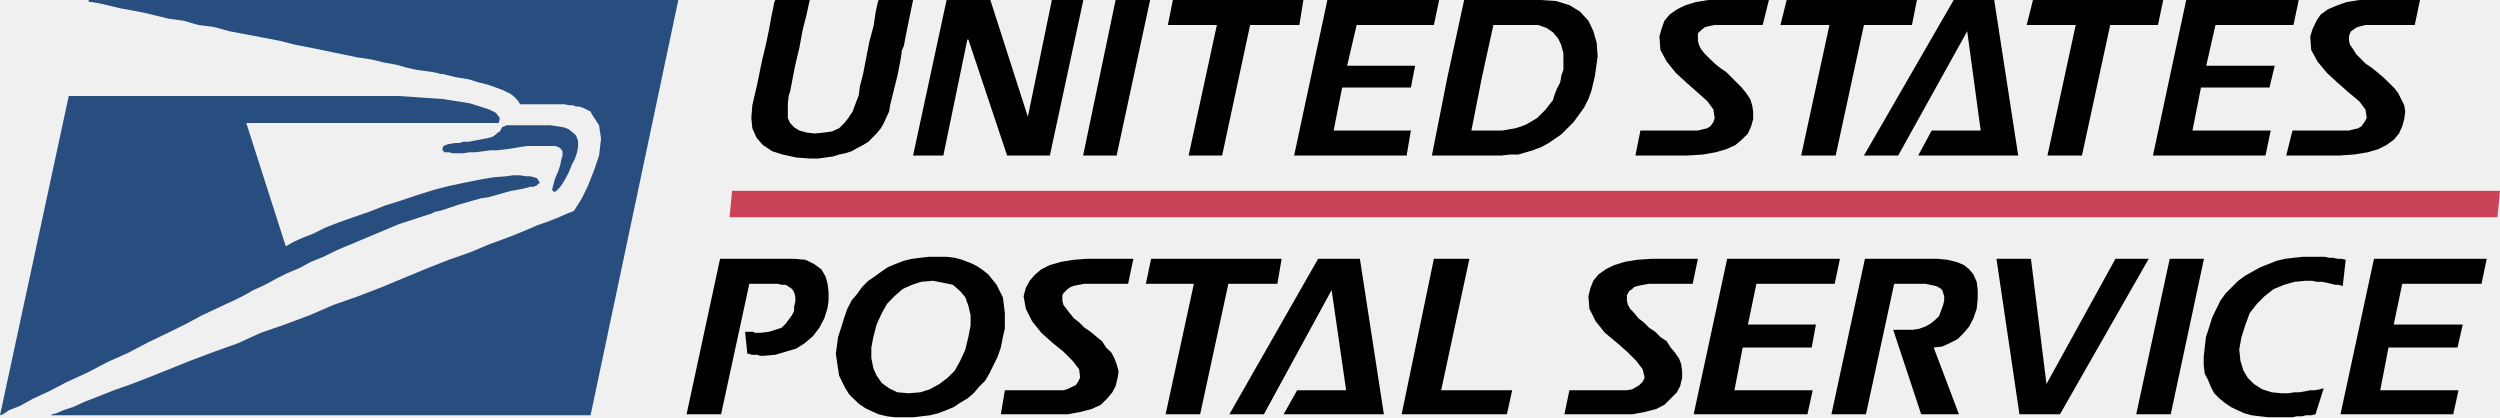
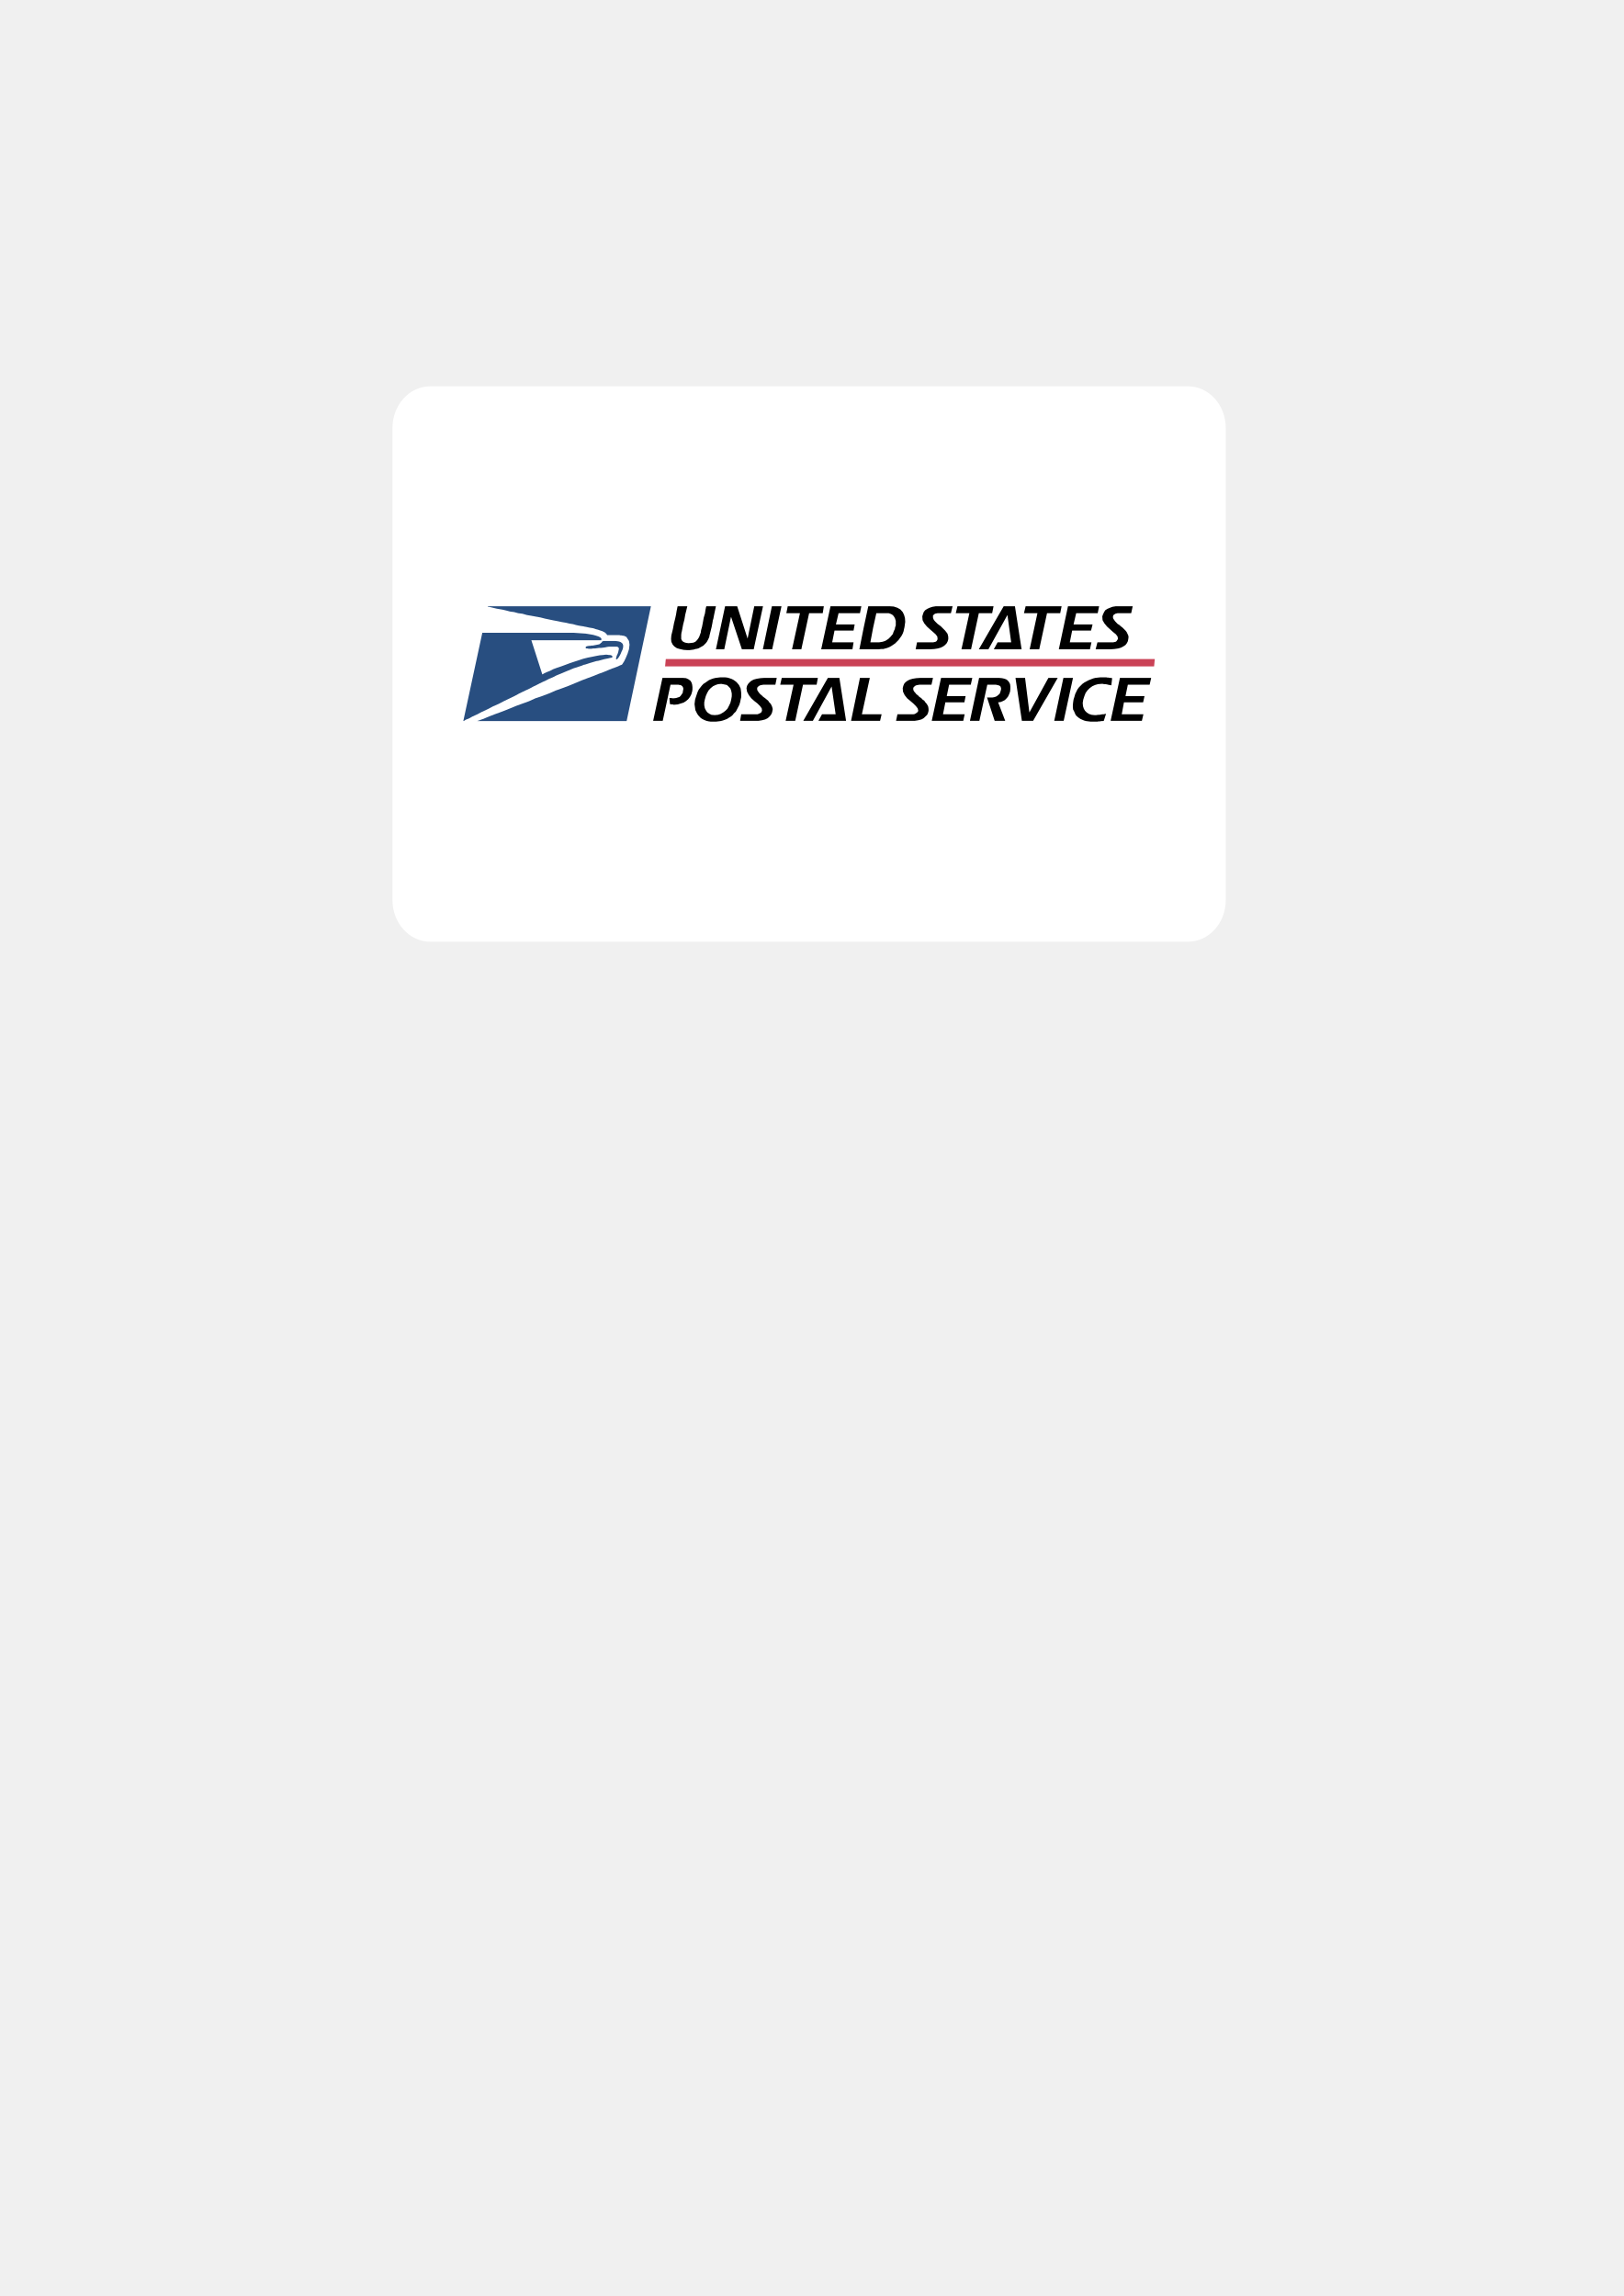
- <svg xmlns="http://www.w3.org/2000/svg" xml:space="preserve" width="9999" height="1669" preserveAspectRatio="xMidYMid meet" version="1.1" style="shape-rendering:geometricPrecision; text-rendering:geometricPrecision; image-rendering:optimizeQuality; fill-rule:evenodd; clip-rule:evenodd" viewBox="826 2245 9999 1669">
+ <svg xmlns="http://www.w3.org/2000/svg" xml:space="preserve" width="11.693in" height="16.535in" preserveAspectRatio="xMidYMid meet" version="1.1" style="shape-rendering:geometricPrecision; text-rendering:geometricPrecision; image-rendering:optimizeQuality; fill-rule:evenodd; clip-rule:evenodd" viewBox="0 0 11693 16535">
  <defs>
    <style type="text/css">
   
-     .fil2 {fill:black}
-     .fil0 {fill:#284E80}
-     .fil1 {fill:#CA4256}
+     .fil3 {fill:black}
+     .fil1 {fill:#284E80}
+     .fil2 {fill:#CA4256}
+     .fil0 {fill:white}
   
  </style>
  </defs>
  <g id="Layer_x0020_1">
-     <g id="_2274733801984">
-       <g id="_1775888053008">
-         <polygon class="fil0" points="1181,2253 1193,2253 1214,2257 1239,2262 1306,2278 1398,2295 1448,2307 1502,2320 1561,2328 1619,2345 1682,2353 1744,2370 1944,2408 2007,2424 2074,2437 2132,2449 2195,2462 2253,2474 2312,2483 2362,2495 2412,2504 2454,2516 2491,2524 2525,2529 2554,2533 2575,2537 2587,2541 2596,2541 2650,2554 2700,2562 2742,2575 2775,2583 2809,2595 2834,2604 2867,2620 2879,2629 2900,2650 2900,2654 2905,2658 2905,2662 3084,2662 3101,2666 3117,2666 3130,2671 3142,2671 3155,2675 3188,2691 3192,2700 3222,2746 3230,2800 3222,2867 3201,2929 3176,2992 3151,3042 3130,3075 3122,3088 3113,3092 3092,3100 3063,3113 3021,3130 2975,3146 2917,3171 2854,3196 2783,3222 2704,3255 2621,3284 2537,3317 2354,3393 2258,3430 2161,3464 2066,3505 1965,3543 1869,3576 1777,3618 1682,3652 1594,3685 1427,3752 1352,3781 1281,3806 1218,3831 1164,3852 1118,3873 1081,3885 1051,3898 1035,3902 1030,3906 3188,3906 3539,2245 1181,2245 " />
-         <polygon class="fil0" points="2796,2792 2783,2796 2700,2812 2679,2812 2662,2817 2646,2817 2621,2821 2608,2825 2600,2829 2596,2838 2596,2846 2604,2854 2621,2854 2637,2858 2679,2858 2704,2854 2729,2854 2788,2846 2817,2846 2850,2842 2879,2838 2905,2833 2934,2829 3046,2829 3059,2833 3067,2838 3076,2850 3076,2867 3071,2883 3067,2904 3059,2929 3046,2959 3038,2988 3034,3004 3042,3013 3051,3009 3067,2992 3076,2979 3088,2959 3101,2934 3113,2904 3126,2879 3134,2854 3138,2833 3138,2808 3130,2787 3117,2775 3101,2762 3080,2754 3055,2750 3026,2746 2850,2746 2846,2750 2842,2750 2834,2754 2825,2771 2817,2775 2809,2783 " />
-         <polygon class="fil0" points="1101,2629 826,3906 838,3902 863,3885 905,3869 959,3839 1022,3810 1093,3773 1176,3735 1256,3693 1339,3656 1419,3614 1498,3576 1573,3539 1636,3505 1690,3480 1732,3460 1761,3447 1803,3426 1840,3405 1886,3384 1932,3359 1974,3338 2024,3317 2070,3292 2120,3272 2170,3247 2420,3142 2533,3105 2550,3100 2566,3092 2587,3088 2662,3063 2750,3038 2779,3034 2867,3009 2917,3000 2934,2996 2946,2992 2959,2992 2971,2988 2980,2979 2984,2979 2984,2975 2975,2959 2963,2954 2946,2950 2930,2950 2905,2946 2879,2946 2850,2950 2800,2954 2746,2963 2687,2975 2625,2988 2562,3004 2495,3025 2433,3046 2366,3067 2303,3092 2241,3113 2182,3134 2128,3155 2078,3180 2036,3196 1999,3213 1969,3230 1811,2737 2821,2737 2825,2717 2809,2696 2783,2683 2746,2671 2704,2658 2596,2641 2420,2629 " />
-         <polygon class="fil1" points="10815,3114 3744,3114 3754,3008 10825,3008 " />
-         <path class="fil2" d="M4065 2879l-54 -4 -55 -12 -41 -13 -38 -25 -25 -29 -17 -38 -4 -41 4 -51 21 -91 17 -84 17 -71 12 -58 9 -50 8 -38 4 -21 4 -8 138 0 -4 16 -9 42 -16 63 -13 71 -17 71 -20 104 -5 13 -4 33 0 59 9 20 16 17 21 13 29 8 34 4 37 -4 30 -4 29 -13 21 -21 16 -20 17 -26 25 -66 4 -34 13 -50 12 -62 13 -67 17 -63 8 -54 8 -38 4 -12 138 0 -25 121 -12 63 -9 20 0 9 -4 25 -12 62 -30 121 -4 25 -12 26 -9 20 -12 21 -17 21 -33 33 -21 13 -25 13 -21 12 -25 8 -25 5 -25 8 -59 8 -33 0zm6419 -534l-197 0 -33 8 -25 17 -4 8 -4 13 0 17 4 16 12 17 13 21 37 37 25 17 21 17 25 21 42 41 17 21 25 50 4 25 -4 30 -8 29 -13 29 -21 25 -29 21 -34 17 -41 12 -55 9 -58 4 -213 0 25 -100 226 0 20 -5 17 -4 13 -8 12 -17 9 -16 -5 -34 -25 -33 -41 -34 -42 -37 -46 -42 -38 -46 -25 -46 -4 -54 9 -29 16 -34 17 -25 29 -21 38 -16 37 -13 51 -8 242 0 -21 100 0 0 0 0zm-485 0l-312 0 -37 163 274 0 -21 87 -274 0 -34 172 313 0 -21 100 -450 0 133 -622 450 0 -21 100 0 0 0 0zm-541 0l-192 0 -113 522 -138 0 113 -522 -196 0 25 -100 521 0 -21 100 0 0 1 0zm-960 522l54 -100 196 0 -54 -397 -276 497 -137 0 359 -622 162 0 96 622 -400 0 0 0zm-25 -522l-192 0 -113 522 -138 0 113 -522 -196 0 25 -100 521 0 -20 100 0 0 0 0zm-597 0l-192 0 -21 4 -17 4 -12 9 -17 16 0 30 4 16 8 17 17 21 38 37 21 17 25 17 62 62 17 21 17 25 8 25 4 25 0 30 -8 29 -13 29 -25 25 -25 21 -37 17 -42 12 -50 9 -63 4 -208 0 20 -100 230 0 21 -5 16 -4 13 -8 12 -17 5 -16 -5 -34 -24 -33 -38 -34 -42 -37 -46 -42 -37 -46 -25 -46 -4 -54 8 -29 12 -34 21 -25 30 -21 33 -16 42 -13 50 -8 242 0 -25 100 0 0 0 0zm-1261 209l-62 313 279 0 34 -4 33 0 58 -17 34 -13 29 -16 50 -34 50 -50 42 -58 17 -34 12 -33 9 -38 4 -16 4 -25 8 -59 -4 -54 -13 -46 -20 -42 -34 -37 -41 -25 -55 -17 -62 -4 -305 0 -67 309 0 0zm455 0l-4 21 -13 25 -8 20 -8 26 -13 16 -16 21 -34 34 -42 25 -20 8 -25 8 -51 9 -125 0 42 -213 46 -209 179 0 34 12 25 17 21 25 12 25 9 34 0 66 -9 25 0 5 0 0zm-509 -209l-309 0 -38 163 272 0 -17 87 -275 0 -34 172 309 0 -17 100 -450 0 133 -622 447 0 -21 100 0 0 0 0zm-538 0l-197 0 -112 522 -134 0 113 -522 -196 0 20 -100 522 0 -16 100 0 0 0 0zm-731 522l-134 0 130 -622 138 0 -134 622 0 0zm-267 0l-171 0 -155 -464 -4 0 -96 464 -121 0 134 -622 175 0 150 467 96 -467 126 0 -134 622zm-1144 801l-16 0 -9 -4 -25 0 -8 -4 -8 0 -9 -88 34 0 4 4 25 0 33 -4 50 -16 17 -17 25 -34 8 -16 0 -17 5 -21 0 -21 -5 -16 -8 -13 -25 -17 -17 0 -16 -4 -113 0 -113 522 -138 0 134 -622 296 0 46 4 34 17 29 21 17 29 8 29 4 34 0 33 -4 29 -13 42 -20 38 -25 33 -34 29 -33 21 -84 25 -46 4 0 0 0 0zm6870 -288l-317 0 -34 163 276 0 -21 92 -276 0 -33 171 313 0 -21 96 -451 0 134 -622 451 0 -21 100 0 0zm-555 9l-17 -5 -13 0 -33 -8 -21 -4 -21 0 -17 -4 -25 0 -45 4 -42 12 -42 17 -37 29 -30 30 -29 37 -17 46 -16 50 -9 50 5 46 12 38 17 29 25 25 33 21 38 12 41 4 25 0 25 -4 21 0 42 -8 17 0 21 -4 16 -4 -33 104 -17 4 -21 0 -16 4 -21 0 -17 4 -96 0 -67 -8 -29 -8 -29 -13 -25 -12 -25 -17 -21 -17 -21 -21 -13 -25 -12 -29 -13 -25 -4 -33 0 -34 4 -37 5 -42 12 -37 13 -42 33 -67 21 -29 50 -50 29 -21 59 -33 66 -26 34 -8 33 -4 38 -4 87 0 17 4 17 0 17 4 16 0 17 4 -12 105 0 0zm-688 513l-138 0 134 -622 137 0 -133 622 0 0zm-443 0l-162 0 -92 -622 138 0 62 501 276 -501 133 0 -355 622zm-505 -267l101 267 -151 0 -112 -338 79 0 25 -4 25 -9 21 -12 16 -13 17 -16 8 -21 9 -25 4 -17 0 -17 -8 -25 -9 -8 -16 -8 -42 -9 -125 0 -113 522 -138 0 134 -622 288 0 42 4 37 9 29 12 21 17 17 21 13 29 4 33 0 34 -4 41 -13 38 -17 33 -21 25 -25 25 -33 17 -29 13 -34 4 0 0 0 0zm-396 -255l-313 0 -34 163 272 0 -17 92 -276 0 -33 171 313 0 -21 96 -455 0 134 -622 451 0 -21 100 0 0zm-568 0l-175 0 -42 8 -17 5 -8 8 -12 8 -9 17 0 21 4 17 9 16 16 17 17 21 21 16 21 21 25 17 21 21 25 17 16 25 17 20 17 25 8 21 4 30 0 25 -8 33 -13 25 -50 50 -33 17 -46 12 -50 9 -271 0 20 -96 230 0 21 -4 16 -9 13 -8 13 -13 8 -16 -8 -34 -25 -33 -38 -38 -42 -37 -46 -38 -37 -46 -25 -50 -4 -50 8 -33 12 -30 21 -25 30 -21 33 -16 42 -13 50 -8 58 -4 184 0 -21 100zm-743 522l-421 0 129 -622 142 0 -113 526 284 0 -21 96zm-893 0l54 -96 196 0 -58 -401 -271 497 -138 0 355 -622 167 0 96 622 -401 0 0 0 0 0zm-25 -522l-196 0 -113 522 -138 0 113 -522 -192 0 21 -100 522 0 -17 100 0 0zm-597 0l-175 0 -42 8 -13 5 -12 8 -17 17 -4 8 0 21 4 17 25 33 17 21 21 16 21 21 25 17 25 21 21 17 16 25 21 20 13 25 8 21 8 30 -4 25 -8 33 -13 25 -21 25 -25 25 -37 17 -46 12 -50 9 -267 0 16 -96 234 0 17 -5 33 -16 9 -13 8 -17 -4 -33 -25 -33 -38 -38 -46 -37 -42 -38 -37 -46 -25 -50 -9 -50 9 -34 16 -29 21 -24 25 -21 34 -17 46 -13 50 -8 54 -4 184 0 -21 100zm-1160 213l-9 67 13 87 25 51 16 25 38 37 25 17 25 12 29 13 34 8 33 4 71 0 67 -8 33 -8 34 -13 29 -12 25 -17 29 -17 25 -21 21 -25 25 -25 17 -29 33 -67 13 -37 8 -42 8 -33 0 -63 -4 -33 -4 -30 -25 -50 -33 -41 -21 -17 -25 -17 -25 -12 -34 -13 -29 -8 -33 -4 -71 0 -67 8 -33 8 -34 13 -29 12 -25 17 -29 21 -25 17 -25 25 -21 29 -21 25 -17 33 -12 34 -13 42 -12 37zm521 0l-12 50 -21 46 -21 38 -29 29 -33 25 -38 21 -38 12 -46 4 -46 -4 -33 -16 -29 -21 -21 -30 -13 -29 -8 -41 0 -42 8 -42 13 -50 21 -46 21 -37 29 -30 33 -29 38 -17 37 -12 46 -4 42 8 38 8 29 25 21 25 12 34 9 37 0 42 -9 46 0 0z" />
+     <rect class="fil0" x="2826" y="2782" width="6000" height="4000" rx="272" ry="300" />
+     <g id="_2535104103600">
+       <g id="_2274733801984">
+         <g id="_1775888053008">
+           <polygon class="fil1" points="3513,4370 3519,4370 3529,4372 3542,4375 3575,4383 3621,4391 3646,4397 3672,4404 3702,4408 3731,4416 3762,4420 3793,4429 3893,4447 3924,4455 3957,4462 3986,4468 4018,4474 4046,4480 4076,4485 4101,4491 4126,4495 4147,4501 4165,4505 4182,4508 4196,4510 4207,4512 4213,4514 4217,4514 4244,4520 4269,4524 4290,4531 4306,4535 4323,4541 4336,4545 4352,4553 4358,4557 4369,4568 4369,4570 4371,4572 4371,4574 4460,4574 4469,4576 4477,4576 4483,4578 4489,4578 4496,4580 4512,4588 4514,4593 4529,4616 4533,4643 4529,4676 4519,4707 4506,4738 4494,4763 4483,4780 4479,4786 4475,4788 4464,4792 4450,4799 4429,4807 4406,4815 4377,4827 4346,4840 4310,4853 4271,4869 4230,4884 4188,4900 4097,4938 4049,4956 4001,4973 3953,4994 3903,5013 3855,5029 3809,5050 3762,5067 3718,5083 3635,5117 3598,5131 3562,5144 3531,5156 3504,5167 3481,5177 3463,5183 3448,5189 3440,5191 3437,5193 4512,5193 4687,4366 3513,4366 " />
+           <polygon class="fil1" points="4317,4639 4310,4641 4269,4649 4259,4649 4250,4651 4242,4651 4230,4653 4223,4655 4219,4657 4217,4662 4217,4666 4221,4670 4230,4670 4238,4672 4259,4672 4271,4670 4284,4670 4313,4666 4327,4666 4344,4664 4358,4662 4371,4659 4386,4657 4441,4657 4448,4659 4452,4662 4456,4668 4456,4676 4454,4684 4452,4694 4448,4707 4441,4722 4437,4736 4435,4744 4439,4749 4444,4747 4452,4738 4456,4732 4462,4722 4469,4709 4475,4694 4481,4682 4485,4670 4487,4659 4487,4647 4483,4636 4477,4630 4469,4624 4458,4620 4446,4618 4431,4616 4344,4616 4342,4618 4340,4618 4336,4620 4331,4628 4327,4630 4323,4634 " />
+           <polygon class="fil1" points="3473,4557 3336,5193 3342,5191 3354,5183 3375,5175 3402,5160 3433,5146 3469,5127 3510,5108 3550,5087 3591,5069 3631,5048 3671,5029 3708,5011 3739,4994 3766,4981 3787,4971 3801,4965 3822,4954 3841,4944 3864,4933 3887,4921 3908,4911 3932,4900 3955,4888 3980,4878 4005,4865 4130,4813 4186,4795 4194,4792 4202,4788 4213,4786 4250,4774 4294,4761 4308,4759 4352,4747 4377,4742 4386,4740 4392,4738 4398,4738 4404,4736 4409,4732 4411,4732 4411,4730 4406,4722 4400,4719 4392,4717 4384,4717 4371,4715 4358,4715 4344,4717 4319,4719 4292,4724 4263,4730 4232,4736 4200,4744 4167,4755 4136,4765 4103,4776 4071,4788 4041,4799 4011,4809 3984,4819 3959,4832 3938,4840 3920,4848 3905,4857 3826,4611 4329,4611 4331,4601 4323,4591 4310,4584 4292,4578 4271,4572 4217,4563 4130,4557 " />
+           <polygon class="fil2" points="8310,4799 4789,4799 4794,4746 8315,4746 " />
+           <path class="fil3" d="M4949 4682l-27 -2 -27 -6 -21 -6 -19 -13 -12 -14 -9 -19 -2 -21 2 -25 11 -45 8 -42 9 -36 6 -28 4 -25 4 -19 2 -11 2 -4 69 0 -2 8 -5 21 -8 32 -6 35 -9 35 -10 52 -2 6 -2 17 0 29 4 10 8 9 11 6 14 4 17 2 19 -2 15 -2 14 -6 11 -11 8 -10 8 -13 12 -33 2 -16 7 -25 6 -31 6 -34 9 -31 4 -27 4 -19 2 -6 69 0 -13 61 -6 31 -4 10 0 4 -2 13 -6 31 -15 60 -2 12 -6 13 -5 10 -6 11 -8 10 -17 17 -10 6 -13 7 -10 6 -12 4 -13 2 -12 4 -30 4 -16 0 0 0zm3196 -266l-98 0 -16 4 -13 9 -2 3 -2 7 0 8 2 8 6 9 7 10 18 19 13 8 10 9 13 10 21 21 8 10 12 25 2 12 -2 15 -3 15 -7 14 -10 13 -15 10 -17 9 -20 6 -28 4 -28 2 -107 0 13 -50 112 0 10 -2 9 -2 6 -4 6 -9 5 -8 -3 -17 -12 -16 -21 -17 -20 -18 -23 -21 -19 -23 -13 -23 -2 -27 5 -14 8 -17 8 -13 15 -10 19 -8 18 -7 25 -4 121 0 -11 50 0 0 0 0 0 0zm-241 0l-155 0 -19 81 137 0 -11 44 -136 0 -17 85 156 0 -11 50 -224 0 66 -310 224 0 -10 50 0 0 0 0 0 0zm-270 0l-95 0 -56 260 -69 0 56 -260 -97 0 12 -50 259 0 -10 50 0 0 0 0zm-478 260l27 -50 98 0 -27 -197 -137 247 -69 0 179 -310 81 0 48 310 -200 0 0 0zm-12 -260l-96 0 -56 260 -69 0 57 -260 -98 0 12 -50 260 0 -10 50 0 0 0 0zm-297 0l-96 0 -10 2 -9 2 -6 5 -8 7 0 15 2 8 4 9 8 10 19 19 11 8 12 9 31 31 8 10 9 12 4 13 2 12 0 15 -4 15 -7 14 -12 13 -13 10 -18 9 -21 6 -25 4 -31 2 -104 0 10 -50 115 0 10 -2 8 -2 7 -4 6 -9 2 -8 -2 -17 -12 -16 -19 -17 -21 -18 -23 -21 -19 -23 -12 -23 -2 -27 4 -14 6 -17 10 -13 15 -10 17 -8 21 -7 25 -4 120 0 -12 50 0 0 0 0 0 0zm-628 104l-31 156 139 0 17 -2 16 0 29 -8 17 -7 14 -8 25 -17 25 -25 21 -29 9 -17 6 -16 4 -19 2 -8 2 -12 4 -30 -2 -27 -6 -22 -10 -21 -17 -19 -21 -12 -27 -9 -31 -2 -152 0 -33 154 0 0 0 0zm226 0l-2 11 -6 12 -4 10 -4 13 -7 8 -8 10 -17 17 -20 13 -10 4 -13 4 -25 4 -62 0 20 -106 23 -104 89 0 17 6 13 8 10 13 6 12 5 17 0 33 -5 13 0 2 0 0 0 0zm-253 -104l-154 0 -19 81 135 0 -8 44 -137 0 -17 85 154 0 -8 50 -225 0 67 -310 222 0 -10 50 0 0 0 0 0 0zm-268 0l-98 0 -56 260 -67 0 57 -260 -98 0 10 -50 260 0 -8 50 0 0 0 0 0 0zm-364 260l-67 0 65 -310 69 0 -67 310 0 0 0 0zm-133 0l-85 0 -77 -231 -2 0 -48 231 -60 0 66 -310 87 0 75 233 48 -233 63 0 -67 310zm-570 399l-8 0 -4 -2 -13 0 -4 -2 -4 0 -4 -44 17 0 2 2 12 0 17 -2 25 -8 8 -8 12 -17 4 -8 0 -9 3 -10 0 -11 -3 -8 -4 -6 -12 -9 -8 0 -8 -2 -57 0 -56 260 -69 0 67 -309 147 0 23 2 17 8 15 11 8 14 4 14 2 17 0 17 -2 14 -6 21 -10 19 -13 17 -17 14 -16 10 -42 13 -23 2 0 0 0 0 0 0zm3421 -144l-157 0 -17 82 137 0 -10 45 -138 0 -16 86 156 0 -11 47 -225 0 67 -309 225 0 -11 49 0 0 0 0zm-276 5l-8 -3 -7 0 -16 -4 -11 -2 -10 0 -9 -2 -12 0 -23 2 -21 6 -20 9 -19 14 -15 15 -14 19 -9 23 -8 25 -4 24 2 23 6 19 9 15 12 12 17 11 19 6 20 2 12 0 13 -2 10 0 21 -4 9 0 10 -2 8 -2 -16 51 -9 2 -10 0 -8 2 -11 0 -8 2 -48 0 -33 -4 -15 -4 -14 -6 -13 -6 -12 -8 -11 -9 -10 -10 -6 -13 -6 -14 -7 -13 -2 -16 0 -17 2 -19 3 -20 6 -19 6 -21 16 -33 11 -15 25 -25 14 -10 30 -16 33 -13 16 -4 17 -2 19 -2 43 0 9 2 8 0 9 2 7 0 9 2 -6 52 0 0 0 0zm-343 255l-68 0 66 -309 69 0 -67 309 0 0zm-220 0l-81 0 -46 -309 69 0 31 249 137 -249 67 0 -177 309 0 0zm-252 -133l51 133 -76 0 -55 -168 39 0 12 -2 13 -4 10 -6 8 -7 9 -8 4 -10 4 -13 2 -8 0 -9 -4 -12 -4 -4 -8 -4 -21 -5 -62 0 -57 260 -68 0 66 -309 144 0 21 2 18 4 15 6 10 9 8 10 7 14 2 17 0 17 -2 20 -7 19 -8 17 -10 12 -13 13 -16 8 -15 6 -17 2 0 0 0 0 0 0zm-197 -127l-156 0 -17 82 136 0 -9 45 -137 0 -17 86 156 0 -10 47 -227 0 67 -309 225 0 -11 49 0 0 0 0zm-283 0l-87 0 -21 4 -8 3 -4 4 -6 4 -5 8 0 11 2 8 5 8 8 9 8 10 11 8 10 11 13 8 10 11 12 8 8 12 9 10 8 13 4 10 2 15 0 13 -4 16 -6 13 -25 24 -16 9 -23 6 -25 4 -135 0 10 -47 114 0 11 -2 8 -5 6 -4 7 -6 4 -8 -4 -17 -13 -17 -19 -19 -21 -18 -23 -19 -18 -23 -12 -25 -2 -25 4 -16 6 -15 10 -12 15 -11 16 -8 21 -6 25 -4 29 -2 92 0 -11 49 0 0zm-370 260l-209 0 64 -309 71 0 -57 262 142 0 -11 47zm-444 0l26 -47 98 0 -29 -200 -135 247 -69 0 177 -309 83 0 48 309 -199 0 0 0 0 0zm-13 -260l-98 0 -56 260 -69 0 57 -260 -96 0 11 -49 260 0 -9 49 0 0 0 0zm-297 0l-87 0 -21 4 -7 3 -6 4 -8 8 -2 4 0 11 2 8 12 17 9 10 10 8 11 11 12 8 13 11 10 8 8 12 10 10 7 13 4 10 4 15 -2 13 -4 16 -7 13 -10 12 -13 12 -18 9 -23 6 -25 4 -133 0 8 -47 117 0 8 -3 17 -8 4 -6 4 -9 -2 -16 -12 -17 -19 -19 -23 -18 -21 -19 -18 -23 -13 -25 -4 -25 4 -17 8 -14 11 -12 12 -10 17 -9 23 -6 25 -4 27 -2 91 0 -10 49 0 0zm-578 107l-4 33 6 43 13 26 8 12 18 19 13 8 12 6 15 6 17 4 16 2 36 0 33 -4 16 -4 17 -6 15 -6 12 -8 15 -9 12 -10 10 -13 13 -12 8 -15 17 -33 6 -19 4 -20 4 -17 0 -31 -2 -17 -2 -15 -12 -25 -17 -20 -10 -8 -13 -9 -12 -6 -17 -6 -14 -4 -17 -2 -35 0 -33 4 -17 4 -17 6 -14 6 -13 9 -14 10 -13 8 -12 13 -11 14 -10 13 -8 16 -6 17 -7 21 -6 19zm260 0l-6 24 -11 23 -10 19 -15 15 -16 12 -19 11 -19 6 -23 2 -23 -2 -16 -8 -15 -11 -10 -15 -7 -14 -4 -21 0 -21 4 -20 7 -25 10 -23 11 -19 14 -15 17 -14 19 -9 18 -6 23 -2 21 4 19 4 14 13 11 12 6 17 4 19 0 21 -4 23 0 0 0 0z" />
+         </g>
      </g>
    </g>
  </g>
</svg>
